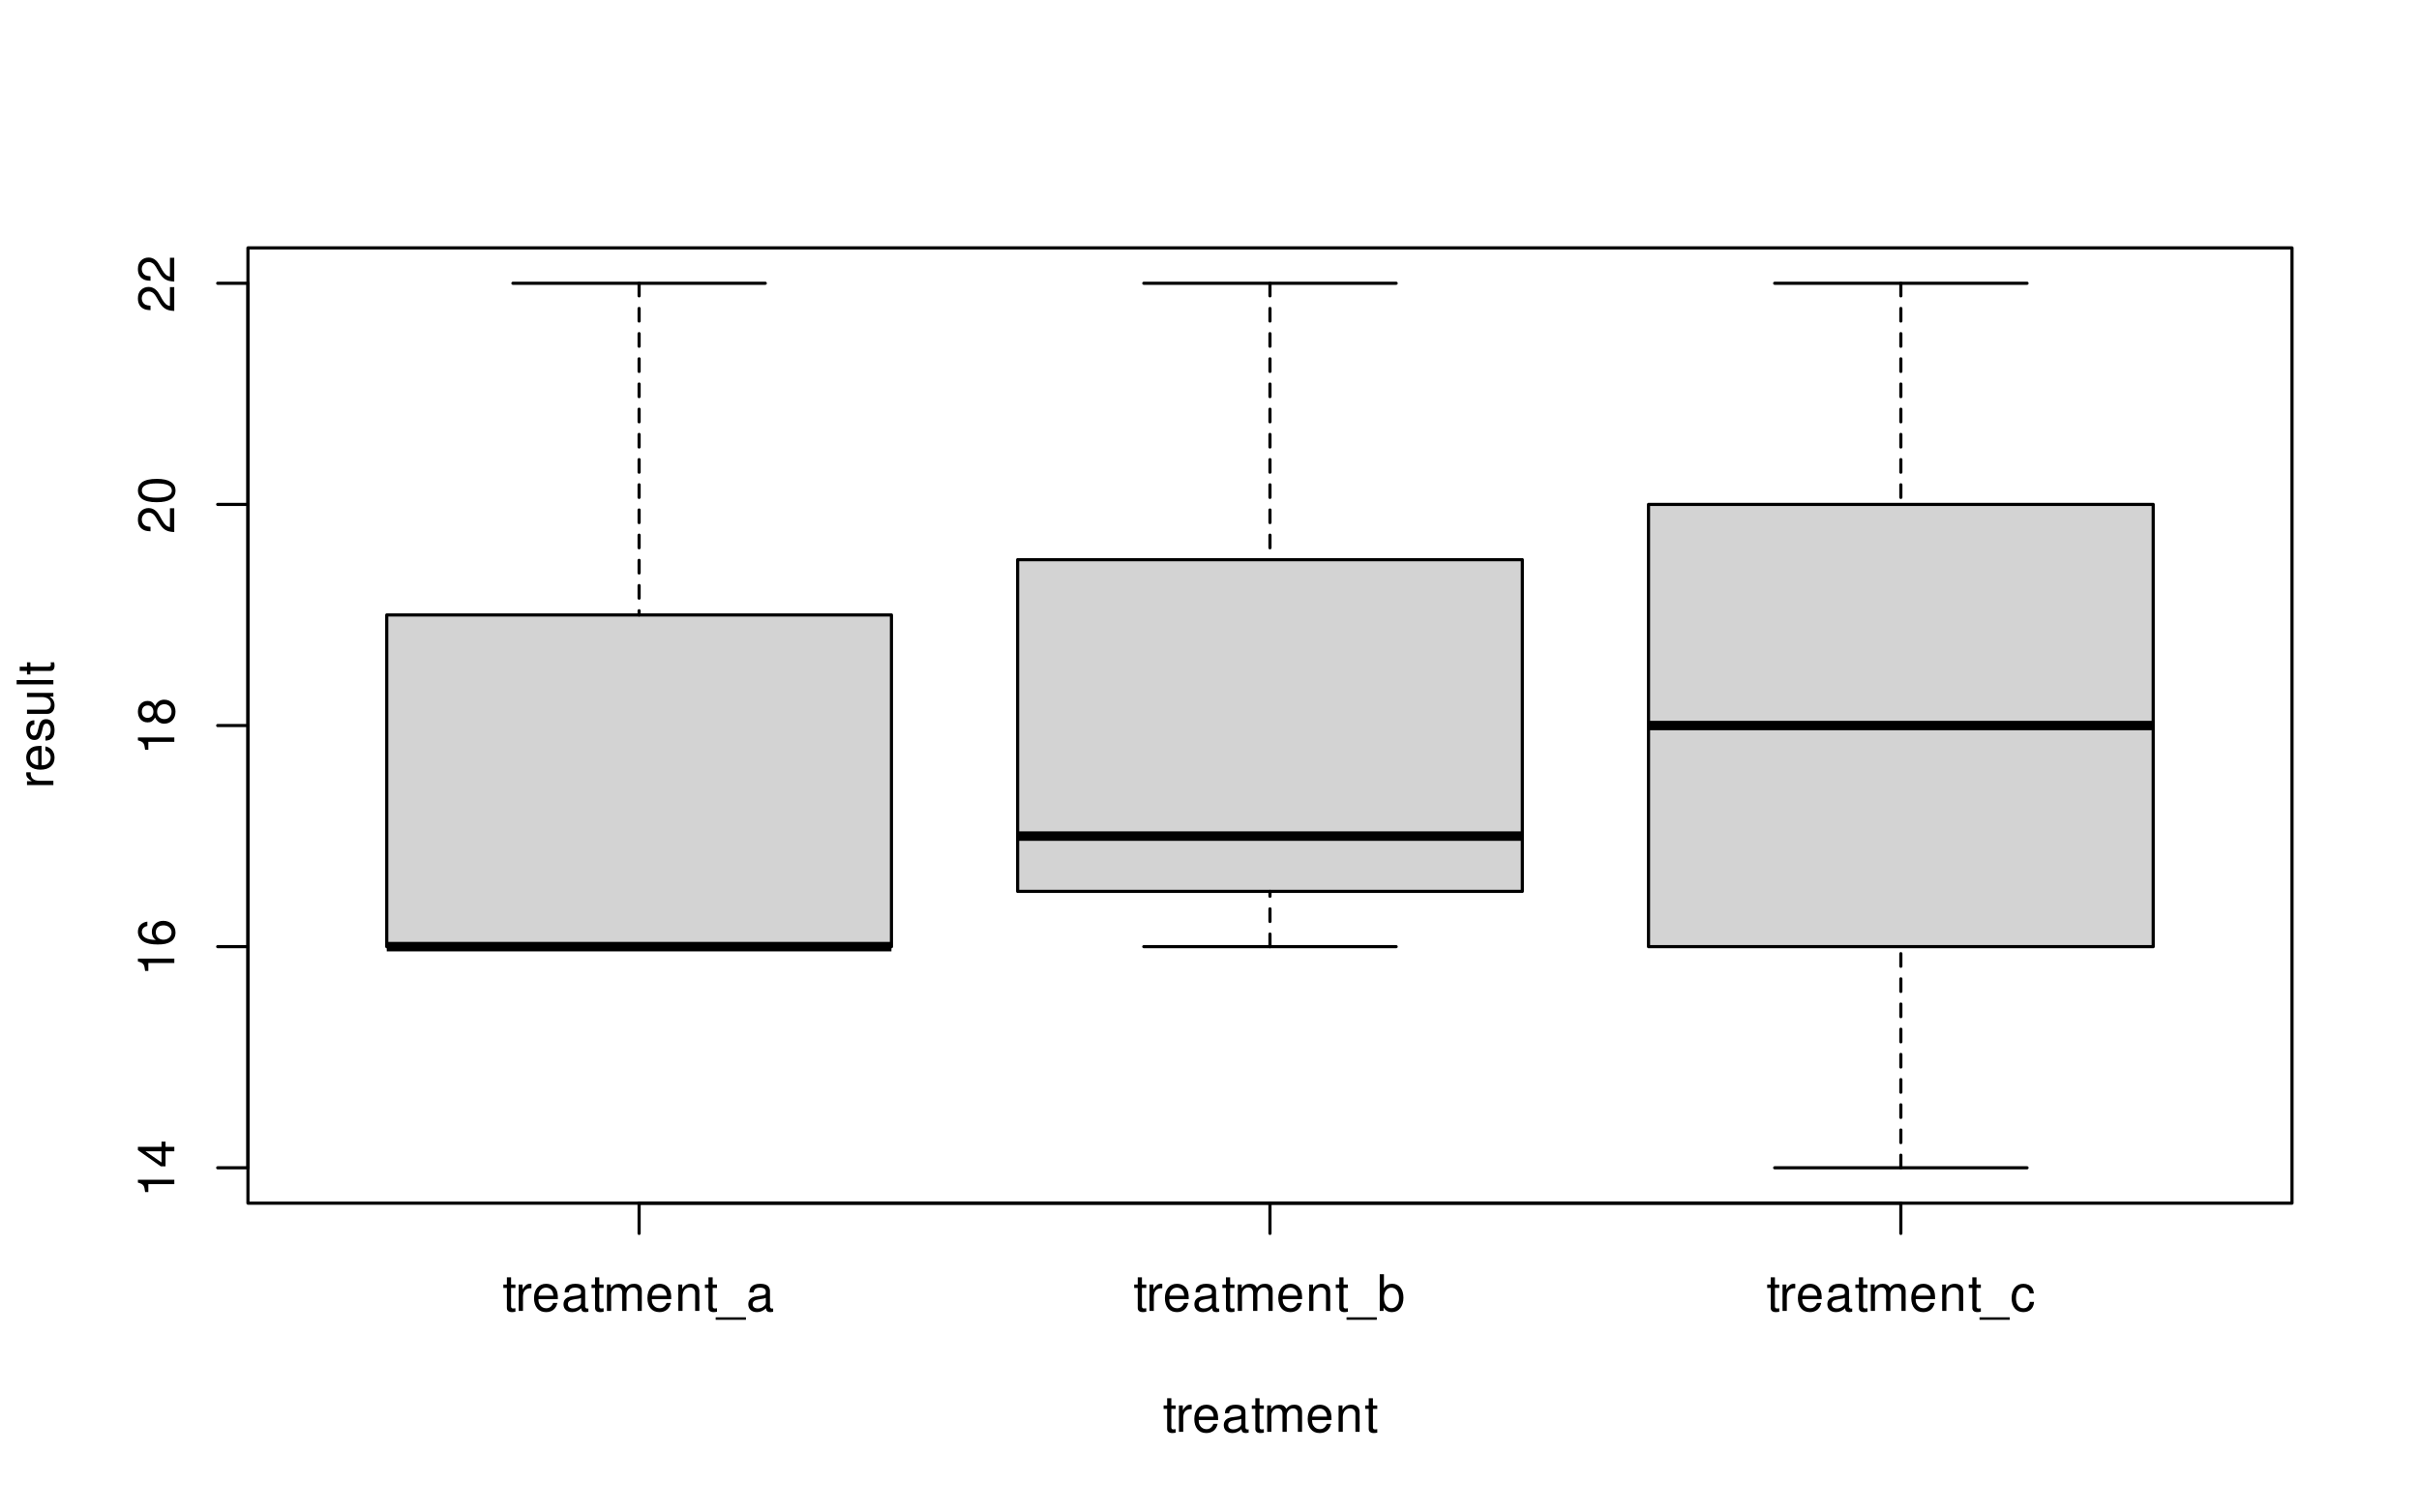
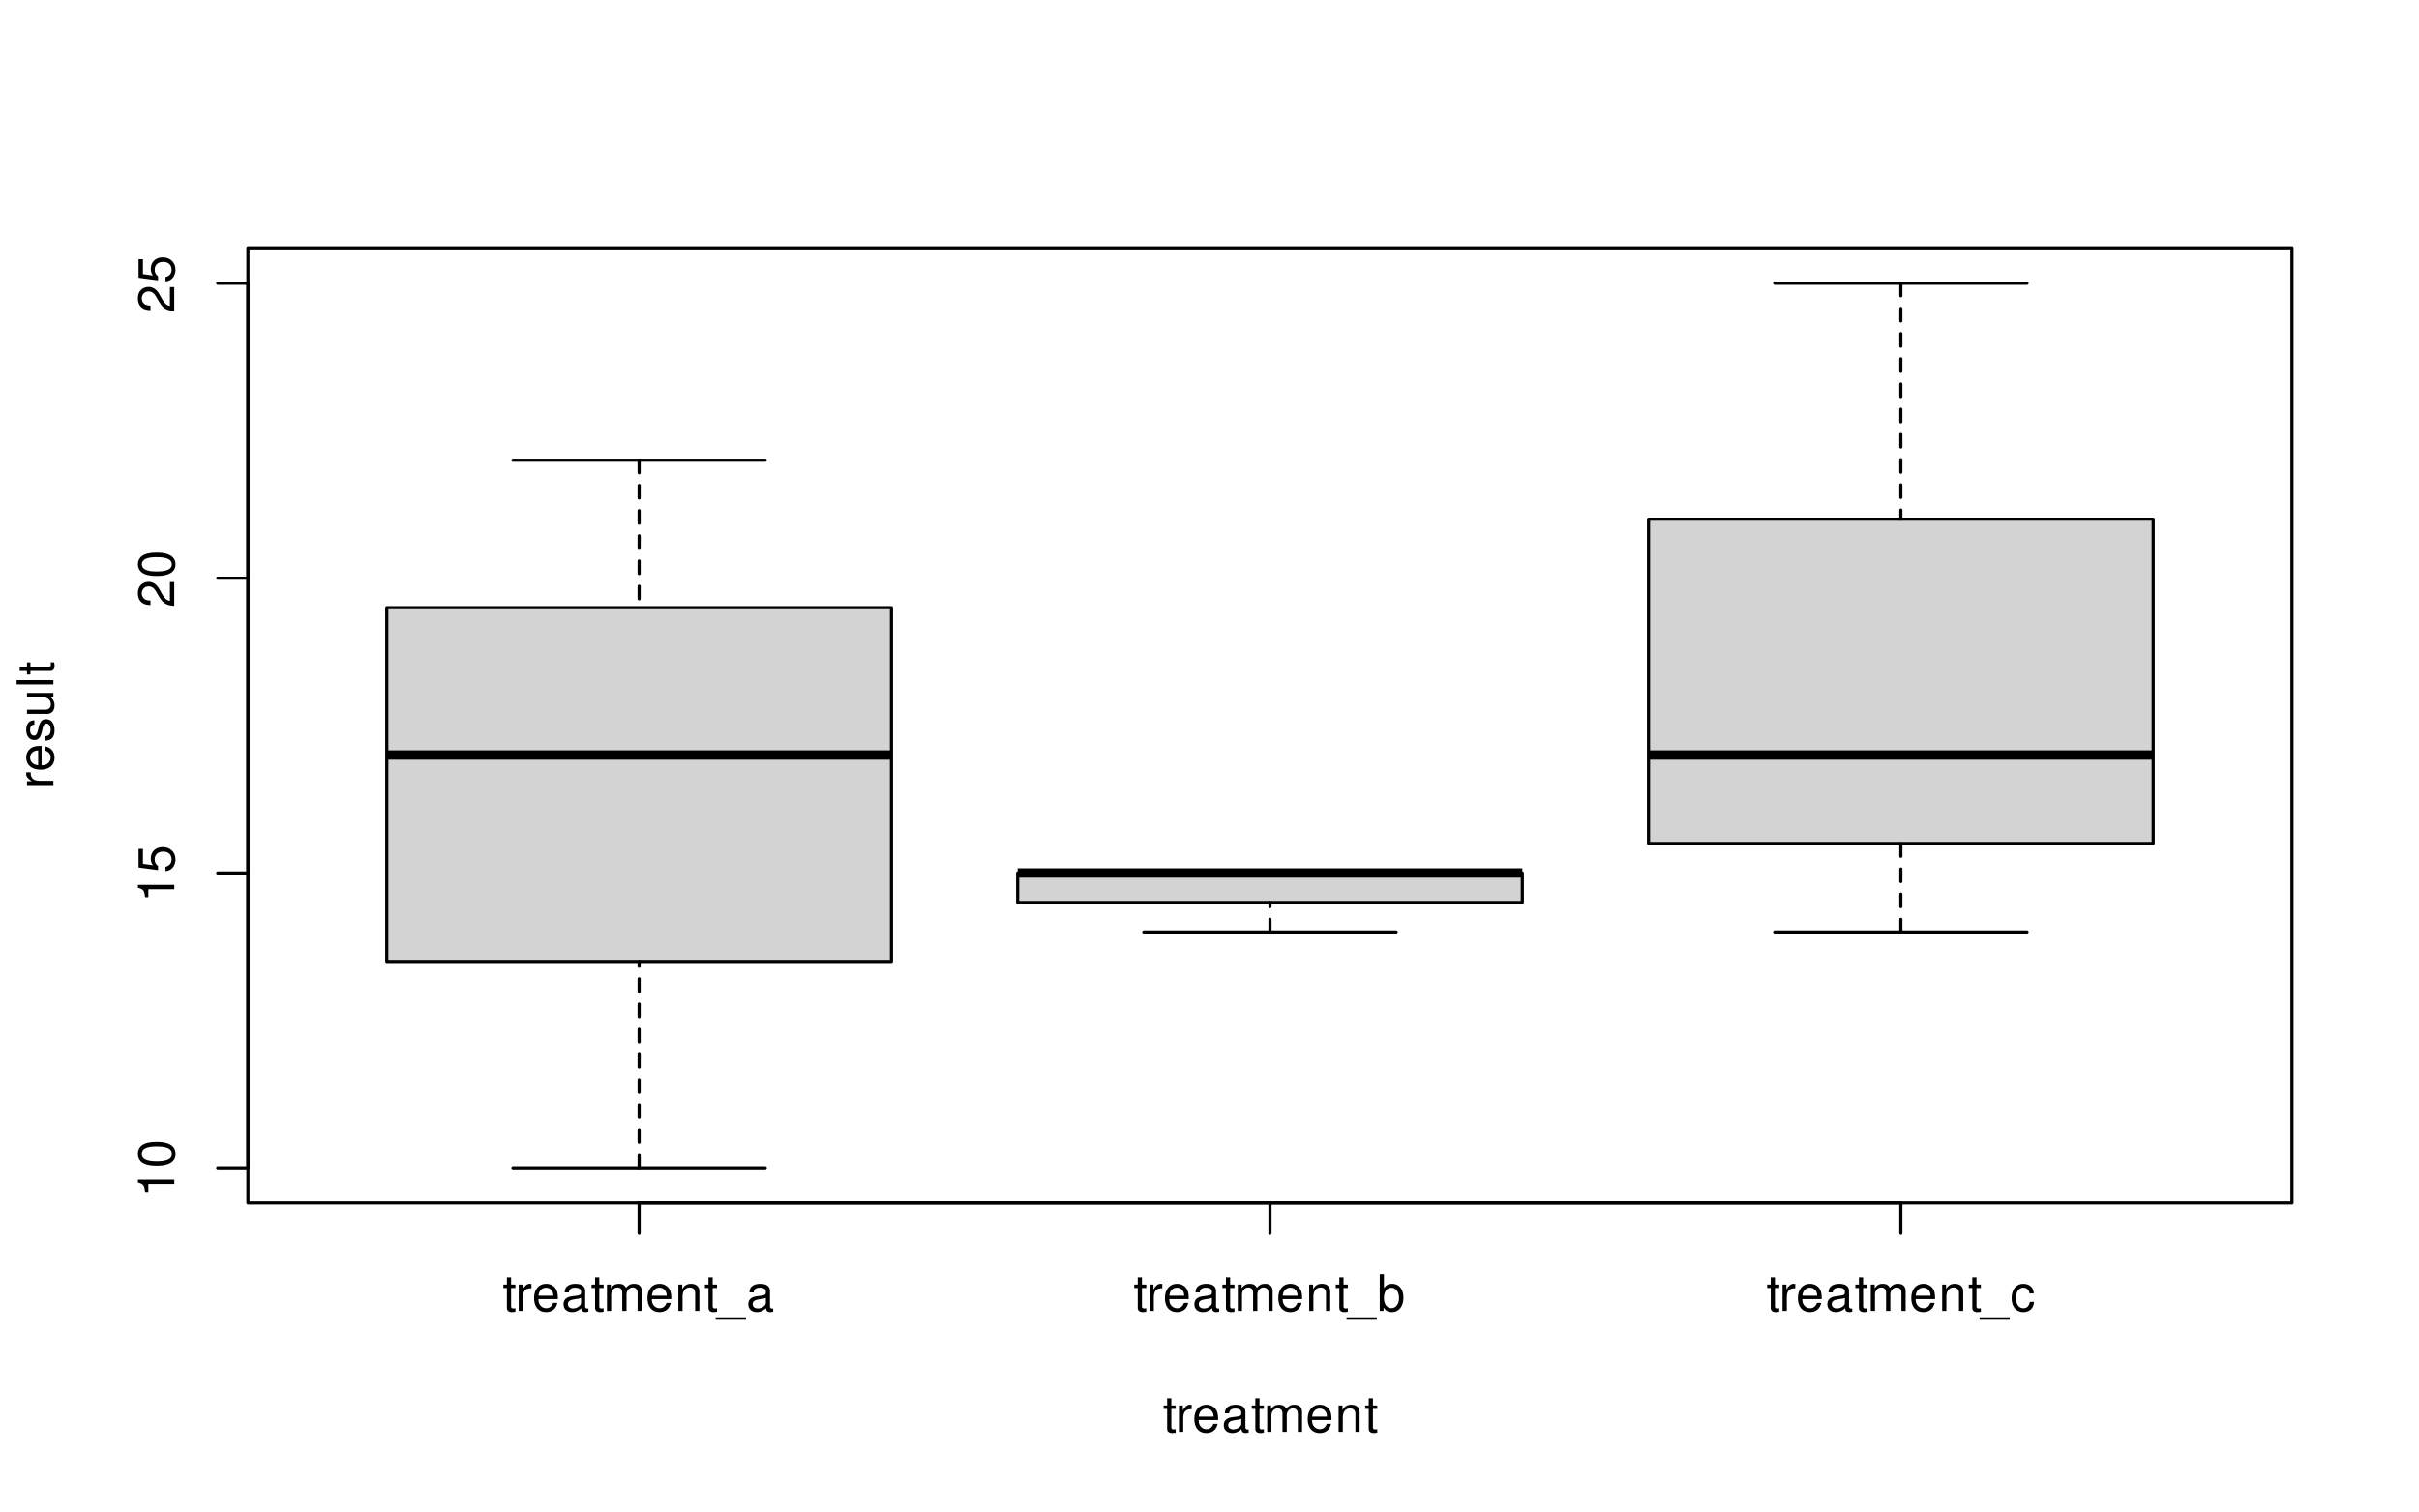
<svg xmlns="http://www.w3.org/2000/svg" xmlns:xlink="http://www.w3.org/1999/xlink" width="576pt" height="360pt" viewBox="0 0 576 360" version="1.1">
  <defs>
    <g>
      <symbol overflow="visible" id="glyph0-0">
        <path style="stroke:none;" d="" />
      </symbol>
      <symbol overflow="visible" id="glyph0-1">
        <path style="stroke:none;" d="M 3.047 -6.281 L 2.016 -6.281 L 2.016 -8.016 L 1.016 -8.016 L 1.016 -6.281 L 0.172 -6.281 L 0.172 -5.469 L 1.016 -5.469 L 1.016 -0.719 C 1.016 -0.078 1.453 0.281 2.234 0.281 C 2.5 0.281 2.719 0.25 3.047 0.188 L 3.047 -0.641 C 2.906 -0.609 2.766 -0.594 2.562 -0.594 C 2.141 -0.594 2.016 -0.719 2.016 -1.156 L 2.016 -5.469 L 3.047 -5.469 Z M 3.047 -6.281 " />
      </symbol>
      <symbol overflow="visible" id="glyph0-2">
        <path style="stroke:none;" d="M 0.828 -6.281 L 0.828 0 L 1.844 0 L 1.844 -3.266 C 1.844 -4.781 2.469 -5.453 3.859 -5.406 L 3.859 -6.438 C 3.688 -6.453 3.594 -6.469 3.469 -6.469 C 2.812 -6.469 2.328 -6.078 1.75 -5.141 L 1.75 -6.281 Z M 0.828 -6.281 " />
      </symbol>
      <symbol overflow="visible" id="glyph0-3">
        <path style="stroke:none;" d="M 6.156 -2.812 C 6.156 -3.766 6.078 -4.344 5.906 -4.812 C 5.5 -5.844 4.531 -6.469 3.359 -6.469 C 1.609 -6.469 0.484 -5.141 0.484 -3.062 C 0.484 -0.984 1.562 0.281 3.344 0.281 C 4.781 0.281 5.766 -0.547 6.031 -1.906 L 5.016 -1.906 C 4.734 -1.078 4.172 -0.641 3.375 -0.641 C 2.734 -0.641 2.203 -0.938 1.859 -1.469 C 1.625 -1.828 1.531 -2.188 1.531 -2.812 Z M 1.547 -3.625 C 1.625 -4.781 2.344 -5.547 3.344 -5.547 C 4.375 -5.547 5.078 -4.75 5.078 -3.625 Z M 1.547 -3.625 " />
      </symbol>
      <symbol overflow="visible" id="glyph0-4">
        <path style="stroke:none;" d="M 6.422 -0.594 C 6.312 -0.562 6.266 -0.562 6.203 -0.562 C 5.859 -0.562 5.656 -0.75 5.656 -1.062 L 5.656 -4.75 C 5.656 -5.875 4.844 -6.469 3.297 -6.469 C 2.375 -6.469 1.641 -6.203 1.219 -5.734 C 0.922 -5.406 0.797 -5.047 0.781 -4.422 L 1.781 -4.422 C 1.875 -5.203 2.328 -5.547 3.266 -5.547 C 4.172 -5.547 4.672 -5.203 4.672 -4.609 L 4.672 -4.344 C 4.656 -3.906 4.438 -3.75 3.625 -3.641 C 2.203 -3.469 1.984 -3.422 1.609 -3.266 C 0.875 -2.953 0.5 -2.406 0.5 -1.578 C 0.5 -0.438 1.297 0.281 2.562 0.281 C 3.359 0.281 4 0 4.703 -0.641 C 4.781 0 5.094 0.281 5.734 0.281 C 5.953 0.281 6.078 0.25 6.422 0.172 Z M 4.672 -1.984 C 4.672 -1.641 4.578 -1.438 4.266 -1.156 C 3.859 -0.797 3.375 -0.594 2.781 -0.594 C 2 -0.594 1.547 -0.969 1.547 -1.609 C 1.547 -2.266 1.984 -2.609 3.062 -2.766 C 4.125 -2.906 4.328 -2.953 4.672 -3.109 Z M 4.672 -1.984 " />
      </symbol>
      <symbol overflow="visible" id="glyph0-5">
        <path style="stroke:none;" d="M 0.844 -6.281 L 0.844 0 L 1.844 0 L 1.844 -3.953 C 1.844 -4.859 2.516 -5.594 3.328 -5.594 C 4.062 -5.594 4.484 -5.141 4.484 -4.328 L 4.484 0 L 5.5 0 L 5.5 -3.953 C 5.5 -4.859 6.156 -5.594 6.969 -5.594 C 7.703 -5.594 8.141 -5.125 8.141 -4.328 L 8.141 0 L 9.141 0 L 9.141 -4.719 C 9.141 -5.844 8.5 -6.469 7.312 -6.469 C 6.484 -6.469 5.969 -6.219 5.391 -5.516 C 5.016 -6.188 4.516 -6.469 3.703 -6.469 C 2.859 -6.469 2.297 -6.156 1.766 -5.406 L 1.766 -6.281 Z M 0.844 -6.281 " />
      </symbol>
      <symbol overflow="visible" id="glyph0-6">
        <path style="stroke:none;" d="M 0.844 -6.281 L 0.844 0 L 1.844 0 L 1.844 -3.469 C 1.844 -4.75 2.516 -5.594 3.547 -5.594 C 4.344 -5.594 4.844 -5.109 4.844 -4.359 L 4.844 0 L 5.844 0 L 5.844 -4.75 C 5.844 -5.797 5.062 -6.469 3.859 -6.469 C 2.922 -6.469 2.312 -6.109 1.766 -5.234 L 1.766 -6.281 Z M 0.844 -6.281 " />
      </symbol>
      <symbol overflow="visible" id="glyph0-7">
        <path style="stroke:none;" d="M 6.938 1.516 L -0.266 1.516 L -0.266 2.109 L 6.938 2.109 Z M 6.938 1.516 " />
      </symbol>
      <symbol overflow="visible" id="glyph0-8">
        <path style="stroke:none;" d="M 0.641 -8.75 L 0.641 0 L 1.547 0 L 1.547 -0.797 C 2.031 -0.078 2.656 0.281 3.547 0.281 C 5.203 0.281 6.281 -1.078 6.281 -3.172 C 6.281 -5.203 5.25 -6.469 3.594 -6.469 C 2.719 -6.469 2.109 -6.141 1.641 -5.438 L 1.641 -8.75 Z M 3.391 -5.531 C 4.516 -5.531 5.234 -4.562 5.234 -3.062 C 5.234 -1.625 4.484 -0.656 3.391 -0.656 C 2.328 -0.656 1.641 -1.625 1.641 -3.094 C 1.641 -4.578 2.328 -5.531 3.391 -5.531 Z M 3.391 -5.531 " />
      </symbol>
      <symbol overflow="visible" id="glyph0-9">
        <path style="stroke:none;" d="M 5.656 -4.172 C 5.609 -4.781 5.469 -5.188 5.234 -5.531 C 4.797 -6.125 4.047 -6.469 3.172 -6.469 C 1.469 -6.469 0.375 -5.125 0.375 -3.031 C 0.375 -1.016 1.453 0.281 3.156 0.281 C 4.656 0.281 5.609 -0.625 5.719 -2.156 L 4.719 -2.156 C 4.547 -1.156 4.031 -0.641 3.188 -0.641 C 2.078 -0.641 1.422 -1.547 1.422 -3.031 C 1.422 -4.609 2.062 -5.547 3.156 -5.547 C 4 -5.547 4.531 -5.047 4.641 -4.172 Z M 5.656 -4.172 " />
      </symbol>
      <symbol overflow="visible" id="glyph1-0">
        <path style="stroke:none;" d="" />
      </symbol>
      <symbol overflow="visible" id="glyph1-1">
        <path style="stroke:none;" d="M -6.188 -3.109 L 0 -3.109 L 0 -4.156 L -8.672 -4.156 L -8.672 -3.469 C -7.344 -3.094 -7.156 -2.859 -6.953 -1.219 L -6.188 -1.219 Z M -6.188 -3.109 " />
      </symbol>
      <symbol overflow="visible" id="glyph1-2">
-         <path style="stroke:none;" d="M -2.094 -3.922 L 0 -3.922 L 0 -4.984 L -2.094 -4.984 L -2.094 -6.234 L -3.047 -6.234 L -3.047 -4.984 L -8.672 -4.984 L -8.672 -4.203 L -3.219 -0.344 L -2.094 -0.344 Z M -3.047 -3.922 L -3.047 -1.266 L -6.875 -3.922 Z M -3.047 -3.922 " />
+         <path style="stroke:none;" d="M -8.672 -3.297 C -8.672 -2.516 -8.312 -1.781 -7.734 -1.344 C -6.953 -0.797 -5.812 -0.516 -4.203 -0.516 C -1.266 -0.516 0.281 -1.469 0.281 -3.297 C 0.281 -5.094 -1.266 -6.078 -4.125 -6.078 C -5.812 -6.078 -6.938 -5.812 -7.734 -5.25 C -8.328 -4.812 -8.672 -4.109 -8.672 -3.297 Z M -7.734 -3.297 C -7.734 -4.438 -6.578 -5 -4.219 -5 C -1.75 -5 -0.594 -4.453 -0.594 -3.281 C -0.594 -2.156 -1.797 -1.594 -4.188 -1.594 C -6.578 -1.594 -7.734 -2.156 -7.734 -3.297 Z M -7.734 -3.297 " />
      </symbol>
      <symbol overflow="visible" id="glyph1-3">
-         <path style="stroke:none;" d="M -6.422 -5.969 C -7.844 -5.766 -8.672 -4.859 -8.672 -3.562 C -8.672 -2.625 -8.219 -1.781 -7.438 -1.281 C -6.594 -0.75 -5.531 -0.516 -3.953 -0.516 C -2.5 -0.516 -1.578 -0.719 -0.797 -1.234 C -0.094 -1.688 0.281 -2.438 0.281 -3.375 C 0.281 -4.984 -0.938 -6.156 -2.625 -6.156 C -4.219 -6.156 -5.359 -5.078 -5.359 -3.547 C -5.359 -2.719 -5.047 -2.047 -4.406 -1.594 C -6.547 -1.609 -7.734 -2.281 -7.734 -3.484 C -7.734 -4.234 -7.266 -4.75 -6.422 -4.922 Z M -4.422 -3.422 C -4.422 -4.438 -3.703 -5.078 -2.547 -5.078 C -1.453 -5.078 -0.656 -4.359 -0.656 -3.391 C -0.656 -2.406 -1.484 -1.656 -2.594 -1.656 C -3.672 -1.656 -4.422 -2.375 -4.422 -3.422 Z M -4.422 -3.422 " />
+         <path style="stroke:none;" d="M -8.516 -5.719 L -8.516 -1.312 L -3.875 -0.688 L -3.875 -1.656 C -4.469 -2.141 -4.672 -2.562 -4.672 -3.234 C -4.672 -4.375 -3.891 -5.078 -2.625 -5.078 C -1.406 -5.078 -0.656 -4.375 -0.656 -3.219 C -0.656 -2.297 -1.125 -1.734 -2.094 -1.469 L -2.094 -0.422 C -1.391 -0.562 -1.062 -0.688 -0.75 -0.938 C -0.094 -1.422 0.281 -2.281 0.281 -3.234 C 0.281 -4.953 -0.969 -6.156 -2.766 -6.156 C -4.453 -6.156 -5.609 -5.047 -5.609 -3.406 C -5.609 -2.812 -5.453 -2.328 -5.094 -1.844 L -7.469 -2.172 L -7.469 -5.719 Z M -8.516 -5.719 " />
      </symbol>
      <symbol overflow="visible" id="glyph1-4">
-         <path style="stroke:none;" d="M -4.578 -4.688 C -5.109 -5.578 -5.547 -5.859 -6.359 -5.859 C -7.734 -5.859 -8.672 -4.812 -8.672 -3.297 C -8.672 -1.797 -7.734 -0.75 -6.375 -0.75 C -5.547 -0.75 -5.125 -1.016 -4.578 -1.891 C -4.078 -0.922 -3.375 -0.438 -2.406 -0.438 C -0.828 -0.438 0.281 -1.609 0.281 -3.297 C 0.281 -4.984 -0.828 -6.156 -2.406 -6.156 C -3.375 -6.156 -4.078 -5.672 -4.578 -4.688 Z M -7.734 -3.297 C -7.734 -4.203 -7.203 -4.781 -6.344 -4.781 C -5.516 -4.781 -4.984 -4.188 -4.984 -3.297 C -4.984 -2.406 -5.516 -1.828 -6.359 -1.828 C -7.203 -1.828 -7.734 -2.406 -7.734 -3.297 Z M -4.094 -3.297 C -4.094 -4.359 -3.391 -5.078 -2.391 -5.078 C -1.344 -5.078 -0.656 -4.375 -0.656 -3.281 C -0.656 -2.25 -1.375 -1.531 -2.375 -1.531 C -3.406 -1.531 -4.094 -2.234 -4.094 -3.297 Z M -4.094 -3.297 " />
+         <path style="stroke:none;" d="M -1.047 -6.078 L -1.047 -1.594 C -1.766 -1.703 -2.219 -2.094 -2.859 -3.125 L -3.531 -4.328 C -4.188 -5.516 -5.078 -6.125 -6.141 -6.125 C -6.859 -6.125 -7.531 -5.844 -8 -5.344 C -8.453 -4.844 -8.672 -4.219 -8.672 -3.406 C -8.672 -2.328 -8.297 -1.531 -7.547 -1.062 C -7.094 -0.75 -6.547 -0.625 -5.672 -0.594 L -5.672 -1.656 C -6.266 -1.688 -6.609 -1.766 -6.906 -1.906 C -7.422 -2.188 -7.75 -2.734 -7.75 -3.375 C -7.75 -4.328 -7.062 -5.047 -6.125 -5.047 C -5.422 -5.047 -4.828 -4.656 -4.391 -3.906 L -3.75 -2.797 C -2.719 -1.016 -1.906 -0.5 -0.016 -0.406 L -0.016 -6.078 Z M -1.047 -6.078 " />
      </symbol>
      <symbol overflow="visible" id="glyph1-5">
-         <path style="stroke:none;" d="M -1.047 -6.078 L -1.047 -1.594 C -1.766 -1.703 -2.219 -2.094 -2.859 -3.125 L -3.531 -4.328 C -4.188 -5.516 -5.078 -6.125 -6.141 -6.125 C -6.859 -6.125 -7.531 -5.844 -8 -5.344 C -8.453 -4.844 -8.672 -4.219 -8.672 -3.406 C -8.672 -2.328 -8.297 -1.531 -7.547 -1.062 C -7.094 -0.75 -6.547 -0.625 -5.672 -0.594 L -5.672 -1.656 C -6.266 -1.688 -6.609 -1.766 -6.906 -1.906 C -7.422 -2.188 -7.75 -2.734 -7.75 -3.375 C -7.75 -4.328 -7.062 -5.047 -6.125 -5.047 C -5.422 -5.047 -4.828 -4.656 -4.391 -3.906 L -3.75 -2.797 C -2.719 -1.016 -1.906 -0.5 -0.016 -0.406 L -0.016 -6.078 Z M -1.047 -6.078 " />
+         <path style="stroke:none;" d="M -6.281 -0.828 L 0 -0.828 L 0 -1.844 L -3.266 -1.844 C -4.781 -1.844 -5.453 -2.469 -5.406 -3.859 L -6.438 -3.859 C -6.453 -3.688 -6.469 -3.594 -6.469 -3.469 C -6.469 -2.812 -6.078 -2.328 -5.141 -1.75 L -6.281 -1.75 Z M -6.281 -0.828 " />
      </symbol>
      <symbol overflow="visible" id="glyph1-6">
-         <path style="stroke:none;" d="M -8.672 -3.297 C -8.672 -2.516 -8.312 -1.781 -7.734 -1.344 C -6.953 -0.797 -5.812 -0.516 -4.203 -0.516 C -1.266 -0.516 0.281 -1.469 0.281 -3.297 C 0.281 -5.094 -1.266 -6.078 -4.125 -6.078 C -5.812 -6.078 -6.938 -5.812 -7.734 -5.25 C -8.328 -4.812 -8.672 -4.109 -8.672 -3.297 Z M -7.734 -3.297 C -7.734 -4.438 -6.578 -5 -4.219 -5 C -1.75 -5 -0.594 -4.453 -0.594 -3.281 C -0.594 -2.156 -1.797 -1.594 -4.188 -1.594 C -6.578 -1.594 -7.734 -2.156 -7.734 -3.297 Z M -7.734 -3.297 " />
+         <path style="stroke:none;" d="M -2.812 -6.156 C -3.766 -6.156 -4.344 -6.078 -4.812 -5.906 C -5.844 -5.5 -6.469 -4.531 -6.469 -3.359 C -6.469 -1.609 -5.141 -0.484 -3.062 -0.484 C -0.984 -0.484 0.281 -1.562 0.281 -3.344 C 0.281 -4.781 -0.547 -5.766 -1.906 -6.031 L -1.906 -5.016 C -1.078 -4.734 -0.641 -4.172 -0.641 -3.375 C -0.641 -2.734 -0.938 -2.203 -1.469 -1.859 C -1.828 -1.625 -2.188 -1.531 -2.812 -1.531 Z M -3.625 -1.547 C -4.781 -1.625 -5.547 -2.344 -5.547 -3.344 C -5.547 -4.375 -4.75 -5.078 -3.625 -5.078 Z M -3.625 -1.547 " />
      </symbol>
      <symbol overflow="visible" id="glyph1-7">
-         <path style="stroke:none;" d="M -6.281 -0.828 L 0 -0.828 L 0 -1.844 L -3.266 -1.844 C -4.781 -1.844 -5.453 -2.469 -5.406 -3.859 L -6.438 -3.859 C -6.453 -3.688 -6.469 -3.594 -6.469 -3.469 C -6.469 -2.812 -6.078 -2.328 -5.141 -1.75 L -6.281 -1.75 Z M -6.281 -0.828 " />
+         <path style="stroke:none;" d="M -4.531 -5.25 C -5.766 -5.25 -6.469 -4.422 -6.469 -2.969 C -6.469 -1.516 -5.719 -0.562 -4.547 -0.562 C -3.562 -0.562 -3.094 -1.062 -2.734 -2.562 L -2.516 -3.484 C -2.344 -4.188 -2.094 -4.469 -1.641 -4.469 C -1.047 -4.469 -0.641 -3.875 -0.641 -3 C -0.641 -2.453 -0.797 -2 -1.062 -1.75 C -1.25 -1.594 -1.422 -1.531 -1.875 -1.469 L -1.875 -0.406 C -0.422 -0.453 0.281 -1.266 0.281 -2.922 C 0.281 -4.5 -0.5 -5.516 -1.719 -5.516 C -2.656 -5.516 -3.172 -4.984 -3.469 -3.734 L -3.703 -2.766 C -3.891 -1.953 -4.156 -1.609 -4.594 -1.609 C -5.188 -1.609 -5.547 -2.125 -5.547 -2.938 C -5.547 -3.75 -5.203 -4.172 -4.531 -4.203 Z M -4.531 -5.25 " />
      </symbol>
      <symbol overflow="visible" id="glyph1-8">
-         <path style="stroke:none;" d="M -2.812 -6.156 C -3.766 -6.156 -4.344 -6.078 -4.812 -5.906 C -5.844 -5.5 -6.469 -4.531 -6.469 -3.359 C -6.469 -1.609 -5.141 -0.484 -3.062 -0.484 C -0.984 -0.484 0.281 -1.562 0.281 -3.344 C 0.281 -4.781 -0.547 -5.766 -1.906 -6.031 L -1.906 -5.016 C -1.078 -4.734 -0.641 -4.172 -0.641 -3.375 C -0.641 -2.734 -0.938 -2.203 -1.469 -1.859 C -1.828 -1.625 -2.188 -1.531 -2.812 -1.531 Z M -3.625 -1.547 C -4.781 -1.625 -5.547 -2.344 -5.547 -3.344 C -5.547 -4.375 -4.75 -5.078 -3.625 -5.078 Z M -3.625 -1.547 " />
+         <path style="stroke:none;" d="M 0 -5.781 L -6.281 -5.781 L -6.281 -4.781 L -2.719 -4.781 C -1.438 -4.781 -0.594 -4.109 -0.594 -3.078 C -0.594 -2.281 -1.078 -1.781 -1.844 -1.781 L -6.281 -1.781 L -6.281 -0.781 L -1.438 -0.781 C -0.391 -0.781 0.281 -1.562 0.281 -2.781 C 0.281 -3.703 -0.047 -4.297 -0.875 -4.891 L 0 -4.891 Z M 0 -5.781 " />
      </symbol>
      <symbol overflow="visible" id="glyph1-9">
-         <path style="stroke:none;" d="M -4.531 -5.25 C -5.766 -5.25 -6.469 -4.422 -6.469 -2.969 C -6.469 -1.516 -5.719 -0.562 -4.547 -0.562 C -3.562 -0.562 -3.094 -1.062 -2.734 -2.562 L -2.516 -3.484 C -2.344 -4.188 -2.094 -4.469 -1.641 -4.469 C -1.047 -4.469 -0.641 -3.875 -0.641 -3 C -0.641 -2.453 -0.797 -2 -1.062 -1.75 C -1.25 -1.594 -1.422 -1.531 -1.875 -1.469 L -1.875 -0.406 C -0.422 -0.453 0.281 -1.266 0.281 -2.922 C 0.281 -4.5 -0.5 -5.516 -1.719 -5.516 C -2.656 -5.516 -3.172 -4.984 -3.469 -3.734 L -3.703 -2.766 C -3.891 -1.953 -4.156 -1.609 -4.594 -1.609 C -5.188 -1.609 -5.547 -2.125 -5.547 -2.938 C -5.547 -3.75 -5.203 -4.172 -4.531 -4.203 Z M -4.531 -5.25 " />
+         <path style="stroke:none;" d="M -8.75 -1.828 L -8.75 -0.812 L 0 -0.812 L 0 -1.828 Z M -8.75 -1.828 " />
      </symbol>
      <symbol overflow="visible" id="glyph1-10">
-         <path style="stroke:none;" d="M 0 -5.781 L -6.281 -5.781 L -6.281 -4.781 L -2.719 -4.781 C -1.438 -4.781 -0.594 -4.109 -0.594 -3.078 C -0.594 -2.281 -1.078 -1.781 -1.844 -1.781 L -6.281 -1.781 L -6.281 -0.781 L -1.438 -0.781 C -0.391 -0.781 0.281 -1.562 0.281 -2.781 C 0.281 -3.703 -0.047 -4.297 -0.875 -4.891 L 0 -4.891 Z M 0 -5.781 " />
-       </symbol>
-       <symbol overflow="visible" id="glyph1-11">
-         <path style="stroke:none;" d="M -8.75 -1.828 L -8.75 -0.812 L 0 -0.812 L 0 -1.828 Z M -8.75 -1.828 " />
-       </symbol>
-       <symbol overflow="visible" id="glyph1-12">
        <path style="stroke:none;" d="M -6.281 -3.047 L -6.281 -2.016 L -8.016 -2.016 L -8.016 -1.016 L -6.281 -1.016 L -6.281 -0.172 L -5.469 -0.172 L -5.469 -1.016 L -0.719 -1.016 C -0.078 -1.016 0.281 -1.453 0.281 -2.234 C 0.281 -2.5 0.25 -2.719 0.188 -3.047 L -0.641 -3.047 C -0.609 -2.906 -0.594 -2.766 -0.594 -2.562 C -0.594 -2.141 -0.719 -2.016 -1.156 -2.016 L -5.469 -2.016 L -5.469 -3.047 Z M -6.281 -3.047 " />
      </symbol>
    </g>
  </defs>
  <g id="surface161">
    <rect x="0" y="0" width="576" height="360" style="fill:rgb(100%,100%,100%);fill-opacity:1;stroke:none;" />
-     <path style=" stroke:none;fill-rule:nonzero;fill:rgb(82.745%,82.745%,82.745%);fill-opacity:1;" d="M 92.09 225.465 L 212.266 225.465 L 212.266 146.465 L 92.09 146.465 Z M 92.09 225.465 " />
-     <path style="fill:none;stroke-width:2.25;stroke-linecap:butt;stroke-linejoin:round;stroke:rgb(0%,0%,0%);stroke-opacity:1;stroke-miterlimit:10;" d="M 92.09 225.465 L 212.266 225.465 " />
-     <path style="fill:none;stroke-width:0.75;stroke-linecap:round;stroke-linejoin:round;stroke:rgb(0%,0%,0%);stroke-opacity:1;stroke-dasharray:3,3;stroke-miterlimit:10;" d="M 152.18 225.465 L 152.18 225.465 " />
-     <path style="fill:none;stroke-width:0.75;stroke-linecap:round;stroke-linejoin:round;stroke:rgb(0%,0%,0%);stroke-opacity:1;stroke-dasharray:3,3;stroke-miterlimit:10;" d="M 152.18 67.465 L 152.18 146.465 " />
-     <path style="fill:none;stroke-width:0.75;stroke-linecap:round;stroke-linejoin:round;stroke:rgb(0%,0%,0%);stroke-opacity:1;stroke-miterlimit:10;" d="M 122.133 225.465 L 182.223 225.465 " />
-     <path style="fill:none;stroke-width:0.75;stroke-linecap:round;stroke-linejoin:round;stroke:rgb(0%,0%,0%);stroke-opacity:1;stroke-miterlimit:10;" d="M 122.133 67.465 L 182.223 67.465 " />
-     <path style="fill:none;stroke-width:0.75;stroke-linecap:round;stroke-linejoin:round;stroke:rgb(0%,0%,0%);stroke-opacity:1;stroke-miterlimit:10;" d="M 92.09 225.465 L 212.266 225.465 L 212.266 146.465 L 92.09 146.465 Z M 92.09 225.465 " />
-     <path style=" stroke:none;fill-rule:nonzero;fill:rgb(82.745%,82.745%,82.745%);fill-opacity:1;" d="M 242.312 212.301 L 362.488 212.301 L 362.488 133.301 L 242.312 133.301 Z M 242.312 212.301 " />
-     <path style="fill:none;stroke-width:2.25;stroke-linecap:butt;stroke-linejoin:round;stroke:rgb(0%,0%,0%);stroke-opacity:1;stroke-miterlimit:10;" d="M 242.312 199.133 L 362.488 199.133 " />
-     <path style="fill:none;stroke-width:0.75;stroke-linecap:round;stroke-linejoin:round;stroke:rgb(0%,0%,0%);stroke-opacity:1;stroke-dasharray:3,3;stroke-miterlimit:10;" d="M 302.398 225.465 L 302.398 212.301 " />
-     <path style="fill:none;stroke-width:0.75;stroke-linecap:round;stroke-linejoin:round;stroke:rgb(0%,0%,0%);stroke-opacity:1;stroke-dasharray:3,3;stroke-miterlimit:10;" d="M 302.398 67.465 L 302.398 133.301 " />
-     <path style="fill:none;stroke-width:0.75;stroke-linecap:round;stroke-linejoin:round;stroke:rgb(0%,0%,0%);stroke-opacity:1;stroke-miterlimit:10;" d="M 272.355 225.465 L 332.445 225.465 " />
-     <path style="fill:none;stroke-width:0.75;stroke-linecap:round;stroke-linejoin:round;stroke:rgb(0%,0%,0%);stroke-opacity:1;stroke-miterlimit:10;" d="M 272.355 67.465 L 332.445 67.465 " />
-     <path style="fill:none;stroke-width:0.75;stroke-linecap:round;stroke-linejoin:round;stroke:rgb(0%,0%,0%);stroke-opacity:1;stroke-miterlimit:10;" d="M 242.312 212.301 L 362.488 212.301 L 362.488 133.301 L 242.312 133.301 Z M 242.312 212.301 " />
-     <path style=" stroke:none;fill-rule:nonzero;fill:rgb(82.745%,82.745%,82.745%);fill-opacity:1;" d="M 392.535 225.465 L 512.711 225.465 L 512.711 120.133 L 392.535 120.133 Z M 392.535 225.465 " />
-     <path style="fill:none;stroke-width:2.25;stroke-linecap:butt;stroke-linejoin:round;stroke:rgb(0%,0%,0%);stroke-opacity:1;stroke-miterlimit:10;" d="M 392.535 172.801 L 512.711 172.801 " />
-     <path style="fill:none;stroke-width:0.75;stroke-linecap:round;stroke-linejoin:round;stroke:rgb(0%,0%,0%);stroke-opacity:1;stroke-dasharray:3,3;stroke-miterlimit:10;" d="M 452.621 278.133 L 452.621 225.465 " />
-     <path style="fill:none;stroke-width:0.75;stroke-linecap:round;stroke-linejoin:round;stroke:rgb(0%,0%,0%);stroke-opacity:1;stroke-dasharray:3,3;stroke-miterlimit:10;" d="M 452.621 67.465 L 452.621 120.133 " />
-     <path style="fill:none;stroke-width:0.75;stroke-linecap:round;stroke-linejoin:round;stroke:rgb(0%,0%,0%);stroke-opacity:1;stroke-miterlimit:10;" d="M 422.578 278.133 L 482.668 278.133 " />
+     <path style=" stroke:none;fill-rule:nonzero;fill:rgb(82.745%,82.745%,82.745%);fill-opacity:1;" d="M 92.09 228.977 L 212.266 228.977 L 212.266 144.711 L 92.09 144.711 Z M 92.09 228.977 " />
+     <path style="fill:none;stroke-width:2.25;stroke-linecap:butt;stroke-linejoin:round;stroke:rgb(0%,0%,0%);stroke-opacity:1;stroke-miterlimit:10;" d="M 92.09 179.82 L 212.266 179.82 " />
+     <path style="fill:none;stroke-width:0.75;stroke-linecap:round;stroke-linejoin:round;stroke:rgb(0%,0%,0%);stroke-opacity:1;stroke-dasharray:3,3;stroke-miterlimit:10;" d="M 152.18 278.133 L 152.18 228.977 " />
+     <path style="fill:none;stroke-width:0.75;stroke-linecap:round;stroke-linejoin:round;stroke:rgb(0%,0%,0%);stroke-opacity:1;stroke-dasharray:3,3;stroke-miterlimit:10;" d="M 152.18 109.602 L 152.18 144.711 " />
+     <path style="fill:none;stroke-width:0.75;stroke-linecap:round;stroke-linejoin:round;stroke:rgb(0%,0%,0%);stroke-opacity:1;stroke-miterlimit:10;" d="M 122.133 278.133 L 182.223 278.133 " />
+     <path style="fill:none;stroke-width:0.75;stroke-linecap:round;stroke-linejoin:round;stroke:rgb(0%,0%,0%);stroke-opacity:1;stroke-miterlimit:10;" d="M 122.133 109.602 L 182.223 109.602 " />
+     <path style="fill:none;stroke-width:0.75;stroke-linecap:round;stroke-linejoin:round;stroke:rgb(0%,0%,0%);stroke-opacity:1;stroke-miterlimit:10;" d="M 92.09 228.977 L 212.266 228.977 L 212.266 144.711 L 92.09 144.711 Z M 92.09 228.977 " />
+     <path style=" stroke:none;fill-rule:nonzero;fill:rgb(82.745%,82.745%,82.745%);fill-opacity:1;" d="M 242.312 214.934 L 362.488 214.934 L 362.488 207.91 L 242.312 207.91 Z M 242.312 214.934 " />
+     <path style="fill:none;stroke-width:2.25;stroke-linecap:butt;stroke-linejoin:round;stroke:rgb(0%,0%,0%);stroke-opacity:1;stroke-miterlimit:10;" d="M 242.312 207.91 L 362.488 207.91 " />
+     <path style="fill:none;stroke-width:0.75;stroke-linecap:round;stroke-linejoin:round;stroke:rgb(0%,0%,0%);stroke-opacity:1;stroke-dasharray:3,3;stroke-miterlimit:10;" d="M 302.398 221.957 L 302.398 214.934 " />
+     <path style="fill:none;stroke-width:0.75;stroke-linecap:round;stroke-linejoin:round;stroke:rgb(0%,0%,0%);stroke-opacity:1;stroke-dasharray:3,3;stroke-miterlimit:10;" d="M 302.398 207.91 L 302.398 207.91 " />
+     <path style="fill:none;stroke-width:0.75;stroke-linecap:round;stroke-linejoin:round;stroke:rgb(0%,0%,0%);stroke-opacity:1;stroke-miterlimit:10;" d="M 272.355 221.957 L 332.445 221.957 " />
+     <path style="fill:none;stroke-width:0.75;stroke-linecap:round;stroke-linejoin:round;stroke:rgb(0%,0%,0%);stroke-opacity:1;stroke-miterlimit:10;" d="M 272.355 207.91 L 332.445 207.91 " />
+     <path style="fill:none;stroke-width:0.75;stroke-linecap:round;stroke-linejoin:round;stroke:rgb(0%,0%,0%);stroke-opacity:1;stroke-miterlimit:10;" d="M 242.312 214.934 L 362.488 214.934 L 362.488 207.91 L 242.312 207.91 Z M 242.312 214.934 " />
+     <path style=" stroke:none;fill-rule:nonzero;fill:rgb(82.745%,82.745%,82.745%);fill-opacity:1;" d="M 392.535 200.891 L 512.711 200.891 L 512.711 123.645 L 392.535 123.645 Z M 392.535 200.891 " />
+     <path style="fill:none;stroke-width:2.25;stroke-linecap:butt;stroke-linejoin:round;stroke:rgb(0%,0%,0%);stroke-opacity:1;stroke-miterlimit:10;" d="M 392.535 179.82 L 512.711 179.82 " />
+     <path style="fill:none;stroke-width:0.75;stroke-linecap:round;stroke-linejoin:round;stroke:rgb(0%,0%,0%);stroke-opacity:1;stroke-dasharray:3,3;stroke-miterlimit:10;" d="M 452.621 221.957 L 452.621 200.891 " />
+     <path style="fill:none;stroke-width:0.75;stroke-linecap:round;stroke-linejoin:round;stroke:rgb(0%,0%,0%);stroke-opacity:1;stroke-dasharray:3,3;stroke-miterlimit:10;" d="M 452.621 67.465 L 452.621 123.645 " />
+     <path style="fill:none;stroke-width:0.75;stroke-linecap:round;stroke-linejoin:round;stroke:rgb(0%,0%,0%);stroke-opacity:1;stroke-miterlimit:10;" d="M 422.578 221.957 L 482.668 221.957 " />
    <path style="fill:none;stroke-width:0.75;stroke-linecap:round;stroke-linejoin:round;stroke:rgb(0%,0%,0%);stroke-opacity:1;stroke-miterlimit:10;" d="M 422.578 67.465 L 482.668 67.465 " />
-     <path style="fill:none;stroke-width:0.75;stroke-linecap:round;stroke-linejoin:round;stroke:rgb(0%,0%,0%);stroke-opacity:1;stroke-miterlimit:10;" d="M 392.535 225.465 L 512.711 225.465 L 512.711 120.133 L 392.535 120.133 Z M 392.535 225.465 " />
+     <path style="fill:none;stroke-width:0.75;stroke-linecap:round;stroke-linejoin:round;stroke:rgb(0%,0%,0%);stroke-opacity:1;stroke-miterlimit:10;" d="M 392.535 200.891 L 512.711 200.891 L 512.711 123.645 L 392.535 123.645 Z M 392.535 200.891 " />
    <path style="fill:none;stroke-width:0.75;stroke-linecap:round;stroke-linejoin:round;stroke:rgb(0%,0%,0%);stroke-opacity:1;stroke-miterlimit:10;" d="M 152.18 286.559 L 452.621 286.559 " />
    <path style="fill:none;stroke-width:0.75;stroke-linecap:round;stroke-linejoin:round;stroke:rgb(0%,0%,0%);stroke-opacity:1;stroke-miterlimit:10;" d="M 152.18 286.559 L 152.18 293.762 " />
    <path style="fill:none;stroke-width:0.75;stroke-linecap:round;stroke-linejoin:round;stroke:rgb(0%,0%,0%);stroke-opacity:1;stroke-miterlimit:10;" d="M 302.398 286.559 L 302.398 293.762 " />
    <path style="fill:none;stroke-width:0.75;stroke-linecap:round;stroke-linejoin:round;stroke:rgb(0%,0%,0%);stroke-opacity:1;stroke-miterlimit:10;" d="M 452.621 286.559 L 452.621 293.762 " />
    <g style="fill:rgb(0%,0%,0%);fill-opacity:1;">
      <use xlink:href="#glyph0-1" x="119.68" y="312.229" />
      <use xlink:href="#glyph0-2" x="122.68" y="312.229" />
      <use xlink:href="#glyph0-3" x="126.68" y="312.229" />
      <use xlink:href="#glyph0-4" x="133.68" y="312.229" />
      <use xlink:href="#glyph0-1" x="140.68" y="312.229" />
      <use xlink:href="#glyph0-5" x="143.68" y="312.229" />
      <use xlink:href="#glyph0-3" x="153.68" y="312.229" />
      <use xlink:href="#glyph0-6" x="160.68" y="312.229" />
      <use xlink:href="#glyph0-1" x="167.68" y="312.229" />
      <use xlink:href="#glyph0-7" x="170.68" y="312.229" />
      <use xlink:href="#glyph0-4" x="177.68" y="312.229" />
    </g>
    <g style="fill:rgb(0%,0%,0%);fill-opacity:1;">
      <use xlink:href="#glyph0-1" x="269.898" y="312.229" />
      <use xlink:href="#glyph0-2" x="272.898" y="312.229" />
      <use xlink:href="#glyph0-3" x="276.898" y="312.229" />
      <use xlink:href="#glyph0-4" x="283.898" y="312.229" />
      <use xlink:href="#glyph0-1" x="290.898" y="312.229" />
      <use xlink:href="#glyph0-5" x="293.898" y="312.229" />
      <use xlink:href="#glyph0-3" x="303.898" y="312.229" />
      <use xlink:href="#glyph0-6" x="310.898" y="312.229" />
      <use xlink:href="#glyph0-1" x="317.898" y="312.229" />
      <use xlink:href="#glyph0-7" x="320.898" y="312.229" />
      <use xlink:href="#glyph0-8" x="327.898" y="312.229" />
    </g>
    <g style="fill:rgb(0%,0%,0%);fill-opacity:1;">
      <use xlink:href="#glyph0-1" x="420.621" y="312.229" />
      <use xlink:href="#glyph0-2" x="423.621" y="312.229" />
      <use xlink:href="#glyph0-3" x="427.621" y="312.229" />
      <use xlink:href="#glyph0-4" x="434.621" y="312.229" />
      <use xlink:href="#glyph0-1" x="441.621" y="312.229" />
      <use xlink:href="#glyph0-5" x="444.621" y="312.229" />
      <use xlink:href="#glyph0-3" x="454.621" y="312.229" />
      <use xlink:href="#glyph0-6" x="461.621" y="312.229" />
      <use xlink:href="#glyph0-1" x="468.621" y="312.229" />
      <use xlink:href="#glyph0-7" x="471.621" y="312.229" />
      <use xlink:href="#glyph0-9" x="478.621" y="312.229" />
    </g>
    <path style="fill:none;stroke-width:0.75;stroke-linecap:round;stroke-linejoin:round;stroke:rgb(0%,0%,0%);stroke-opacity:1;stroke-miterlimit:10;" d="M 59.039 278.133 L 59.039 67.465 " />
    <path style="fill:none;stroke-width:0.75;stroke-linecap:round;stroke-linejoin:round;stroke:rgb(0%,0%,0%);stroke-opacity:1;stroke-miterlimit:10;" d="M 59.039 278.133 L 51.84 278.133 " />
-     <path style="fill:none;stroke-width:0.75;stroke-linecap:round;stroke-linejoin:round;stroke:rgb(0%,0%,0%);stroke-opacity:1;stroke-miterlimit:10;" d="M 59.039 225.465 L 51.84 225.465 " />
-     <path style="fill:none;stroke-width:0.75;stroke-linecap:round;stroke-linejoin:round;stroke:rgb(0%,0%,0%);stroke-opacity:1;stroke-miterlimit:10;" d="M 59.039 172.801 L 51.84 172.801 " />
-     <path style="fill:none;stroke-width:0.75;stroke-linecap:round;stroke-linejoin:round;stroke:rgb(0%,0%,0%);stroke-opacity:1;stroke-miterlimit:10;" d="M 59.039 120.133 L 51.84 120.133 " />
+     <path style="fill:none;stroke-width:0.75;stroke-linecap:round;stroke-linejoin:round;stroke:rgb(0%,0%,0%);stroke-opacity:1;stroke-miterlimit:10;" d="M 59.039 207.91 L 51.84 207.91 " />
+     <path style="fill:none;stroke-width:0.75;stroke-linecap:round;stroke-linejoin:round;stroke:rgb(0%,0%,0%);stroke-opacity:1;stroke-miterlimit:10;" d="M 59.039 137.688 L 51.84 137.688 " />
    <path style="fill:none;stroke-width:0.75;stroke-linecap:round;stroke-linejoin:round;stroke:rgb(0%,0%,0%);stroke-opacity:1;stroke-miterlimit:10;" d="M 59.039 67.465 L 51.84 67.465 " />
    <g style="fill:rgb(0%,0%,0%);fill-opacity:1;">
      <use xlink:href="#glyph1-1" x="41.51" y="285.133" />
      <use xlink:href="#glyph1-2" x="41.51" y="278.133" />
    </g>
    <g style="fill:rgb(0%,0%,0%);fill-opacity:1;">
-       <use xlink:href="#glyph1-1" x="41.51" y="232.465" />
-       <use xlink:href="#glyph1-3" x="41.51" y="225.465" />
+       <use xlink:href="#glyph1-1" x="41.51" y="214.91" />
+       <use xlink:href="#glyph1-3" x="41.51" y="207.91" />
    </g>
    <g style="fill:rgb(0%,0%,0%);fill-opacity:1;">
-       <use xlink:href="#glyph1-1" x="41.51" y="179.801" />
-       <use xlink:href="#glyph1-4" x="41.51" y="172.801" />
+       <use xlink:href="#glyph1-4" x="41.51" y="144.688" />
+       <use xlink:href="#glyph1-2" x="41.51" y="137.688" />
    </g>
    <g style="fill:rgb(0%,0%,0%);fill-opacity:1;">
-       <use xlink:href="#glyph1-5" x="41.51" y="127.133" />
-       <use xlink:href="#glyph1-6" x="41.51" y="120.133" />
-     </g>
-     <g style="fill:rgb(0%,0%,0%);fill-opacity:1;">
-       <use xlink:href="#glyph1-5" x="41.51" y="74.465" />
-       <use xlink:href="#glyph1-5" x="41.51" y="67.465" />
+       <use xlink:href="#glyph1-4" x="41.51" y="74.465" />
+       <use xlink:href="#glyph1-3" x="41.51" y="67.465" />
    </g>
    <g style="fill:rgb(0%,0%,0%);fill-opacity:1;">
      <use xlink:href="#glyph0-1" x="276.898" y="341.029" />
      <use xlink:href="#glyph0-2" x="279.898" y="341.029" />
      <use xlink:href="#glyph0-3" x="283.898" y="341.029" />
      <use xlink:href="#glyph0-4" x="290.898" y="341.029" />
      <use xlink:href="#glyph0-1" x="297.898" y="341.029" />
      <use xlink:href="#glyph0-5" x="300.898" y="341.029" />
      <use xlink:href="#glyph0-3" x="310.898" y="341.029" />
      <use xlink:href="#glyph0-6" x="317.898" y="341.029" />
      <use xlink:href="#glyph0-1" x="324.898" y="341.029" />
    </g>
    <g style="fill:rgb(0%,0%,0%);fill-opacity:1;">
-       <use xlink:href="#glyph1-7" x="12.709" y="187.801" />
-       <use xlink:href="#glyph1-8" x="12.709" y="183.801" />
-       <use xlink:href="#glyph1-9" x="12.709" y="176.801" />
-       <use xlink:href="#glyph1-10" x="12.709" y="170.801" />
-       <use xlink:href="#glyph1-11" x="12.709" y="163.801" />
-       <use xlink:href="#glyph1-12" x="12.709" y="160.801" />
+       <use xlink:href="#glyph1-5" x="12.709" y="187.801" />
+       <use xlink:href="#glyph1-6" x="12.709" y="183.801" />
+       <use xlink:href="#glyph1-7" x="12.709" y="176.801" />
+       <use xlink:href="#glyph1-8" x="12.709" y="170.801" />
+       <use xlink:href="#glyph1-9" x="12.709" y="163.801" />
+       <use xlink:href="#glyph1-10" x="12.709" y="160.801" />
    </g>
    <path style="fill:none;stroke-width:0.75;stroke-linecap:round;stroke-linejoin:round;stroke:rgb(0%,0%,0%);stroke-opacity:1;stroke-miterlimit:10;" d="M 59.039 286.559 L 545.762 286.559 L 545.762 59.039 L 59.039 59.039 Z M 59.039 286.559 " />
  </g>
</svg>
